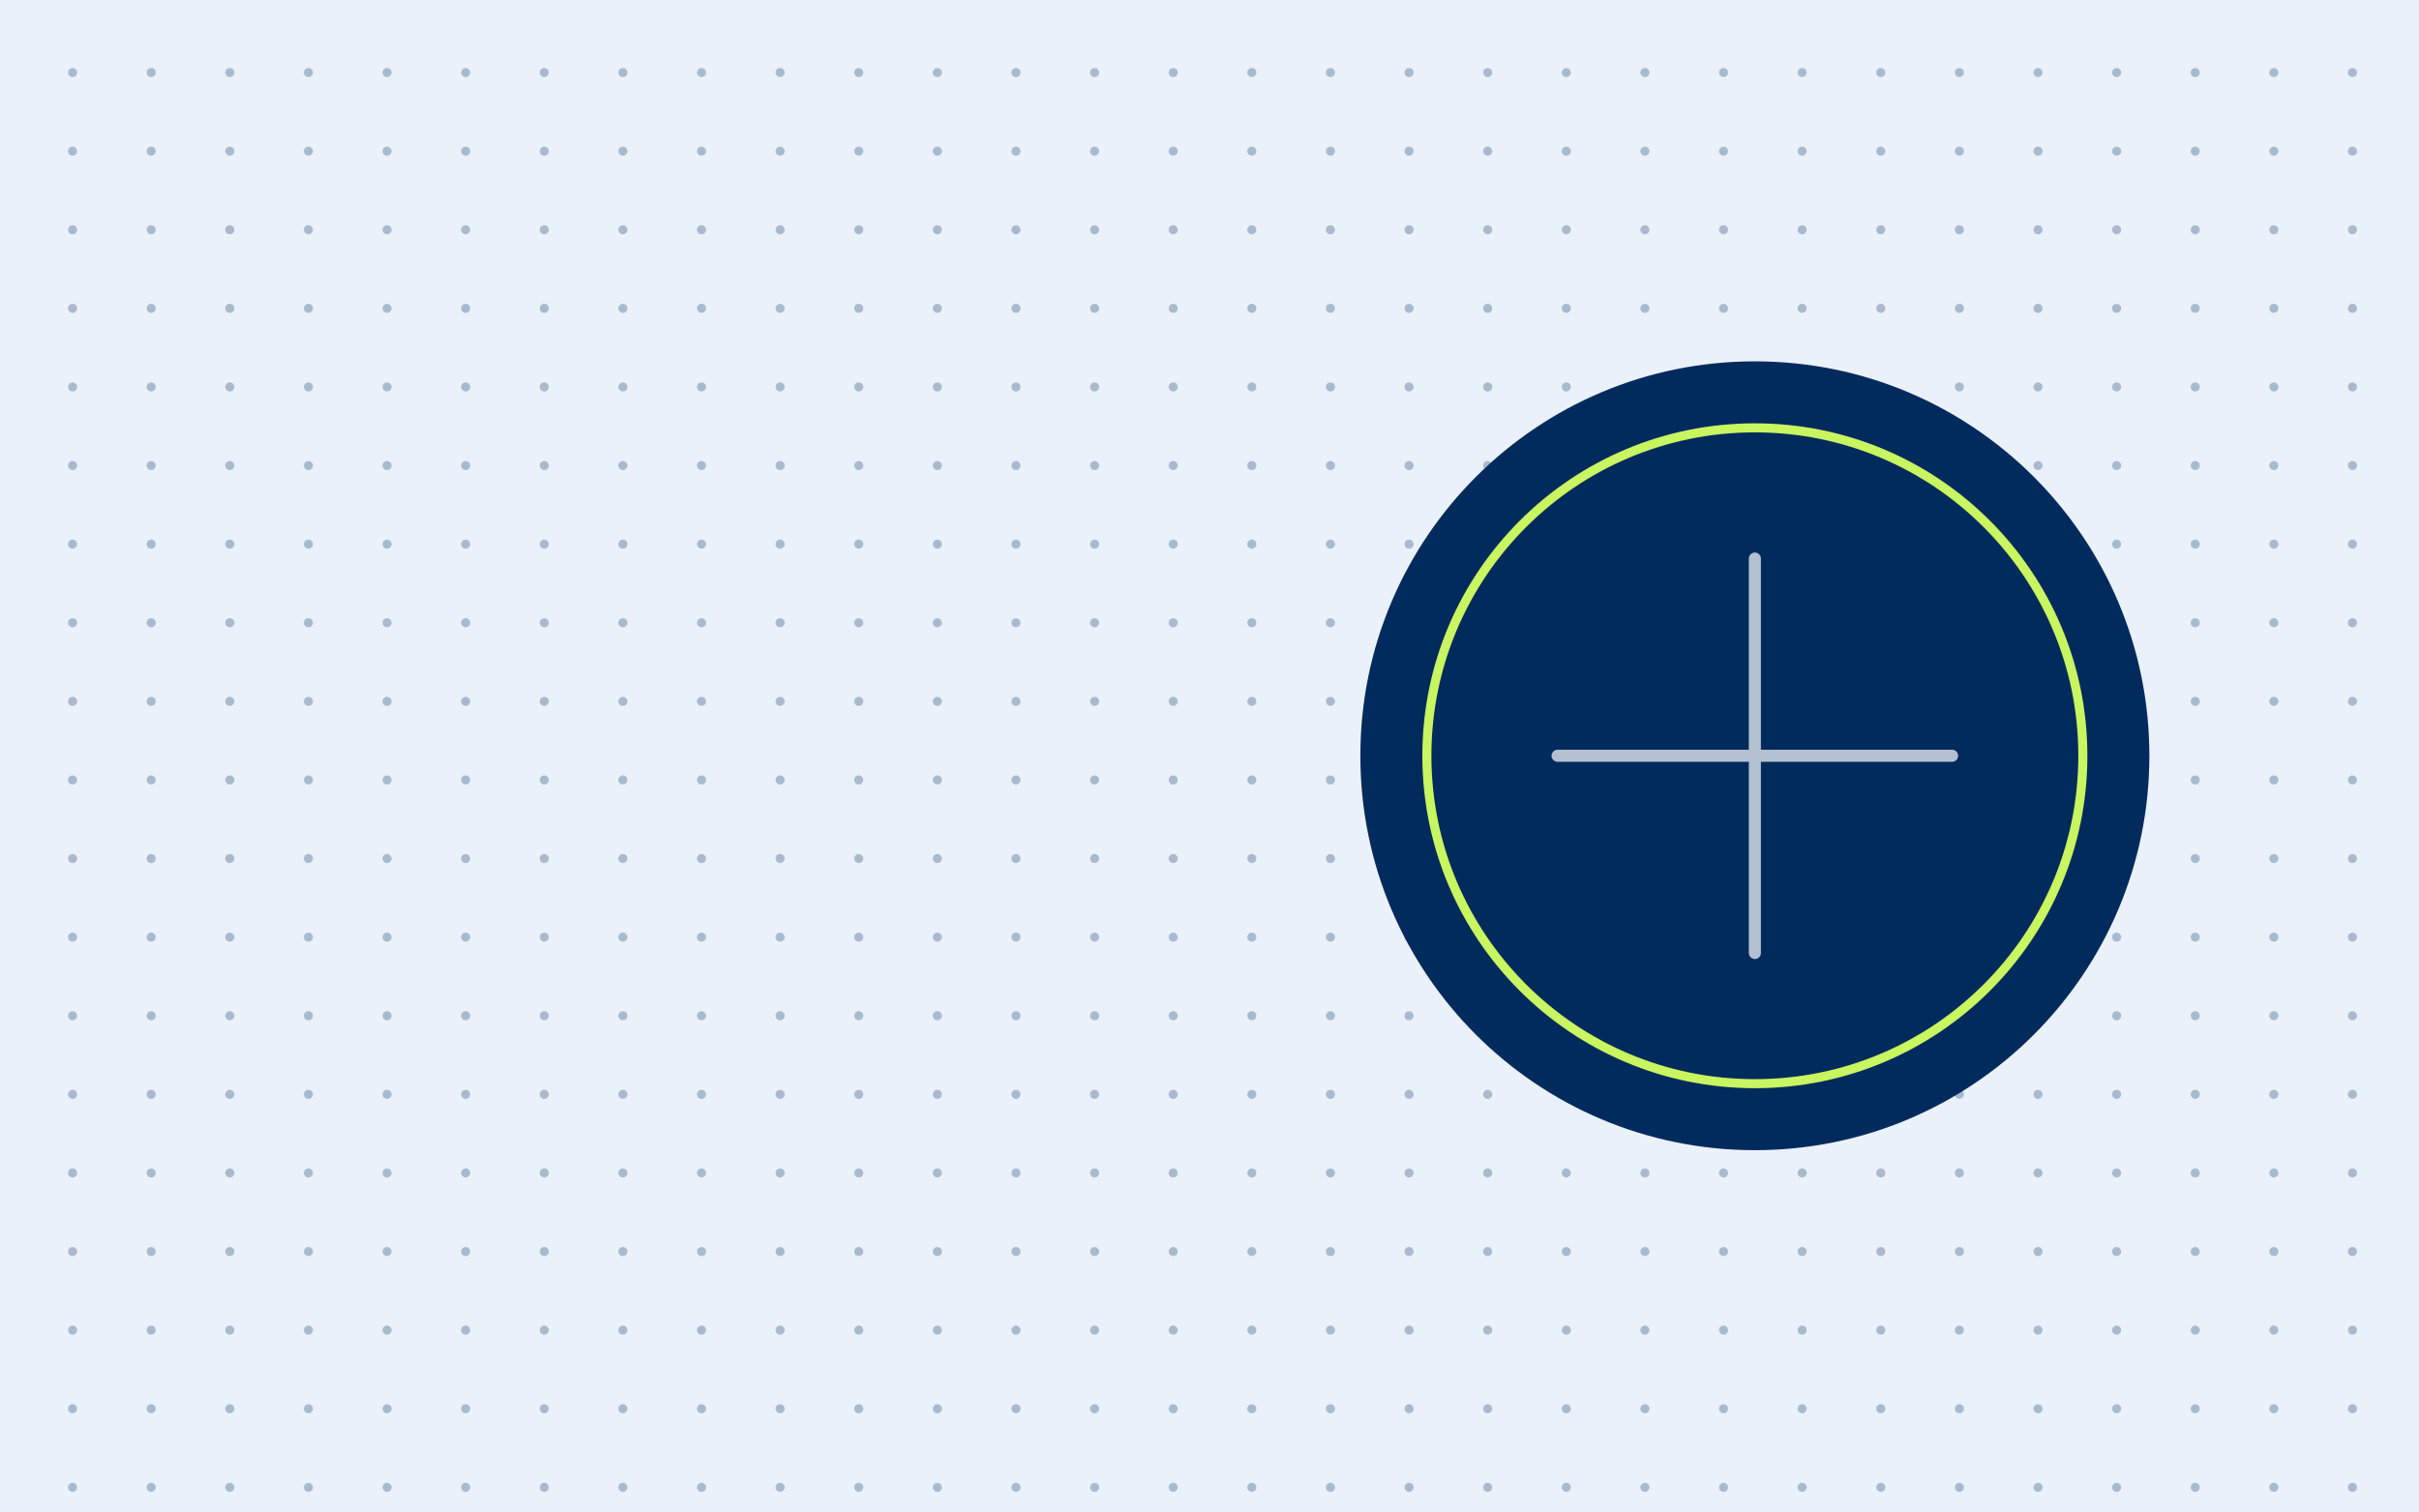
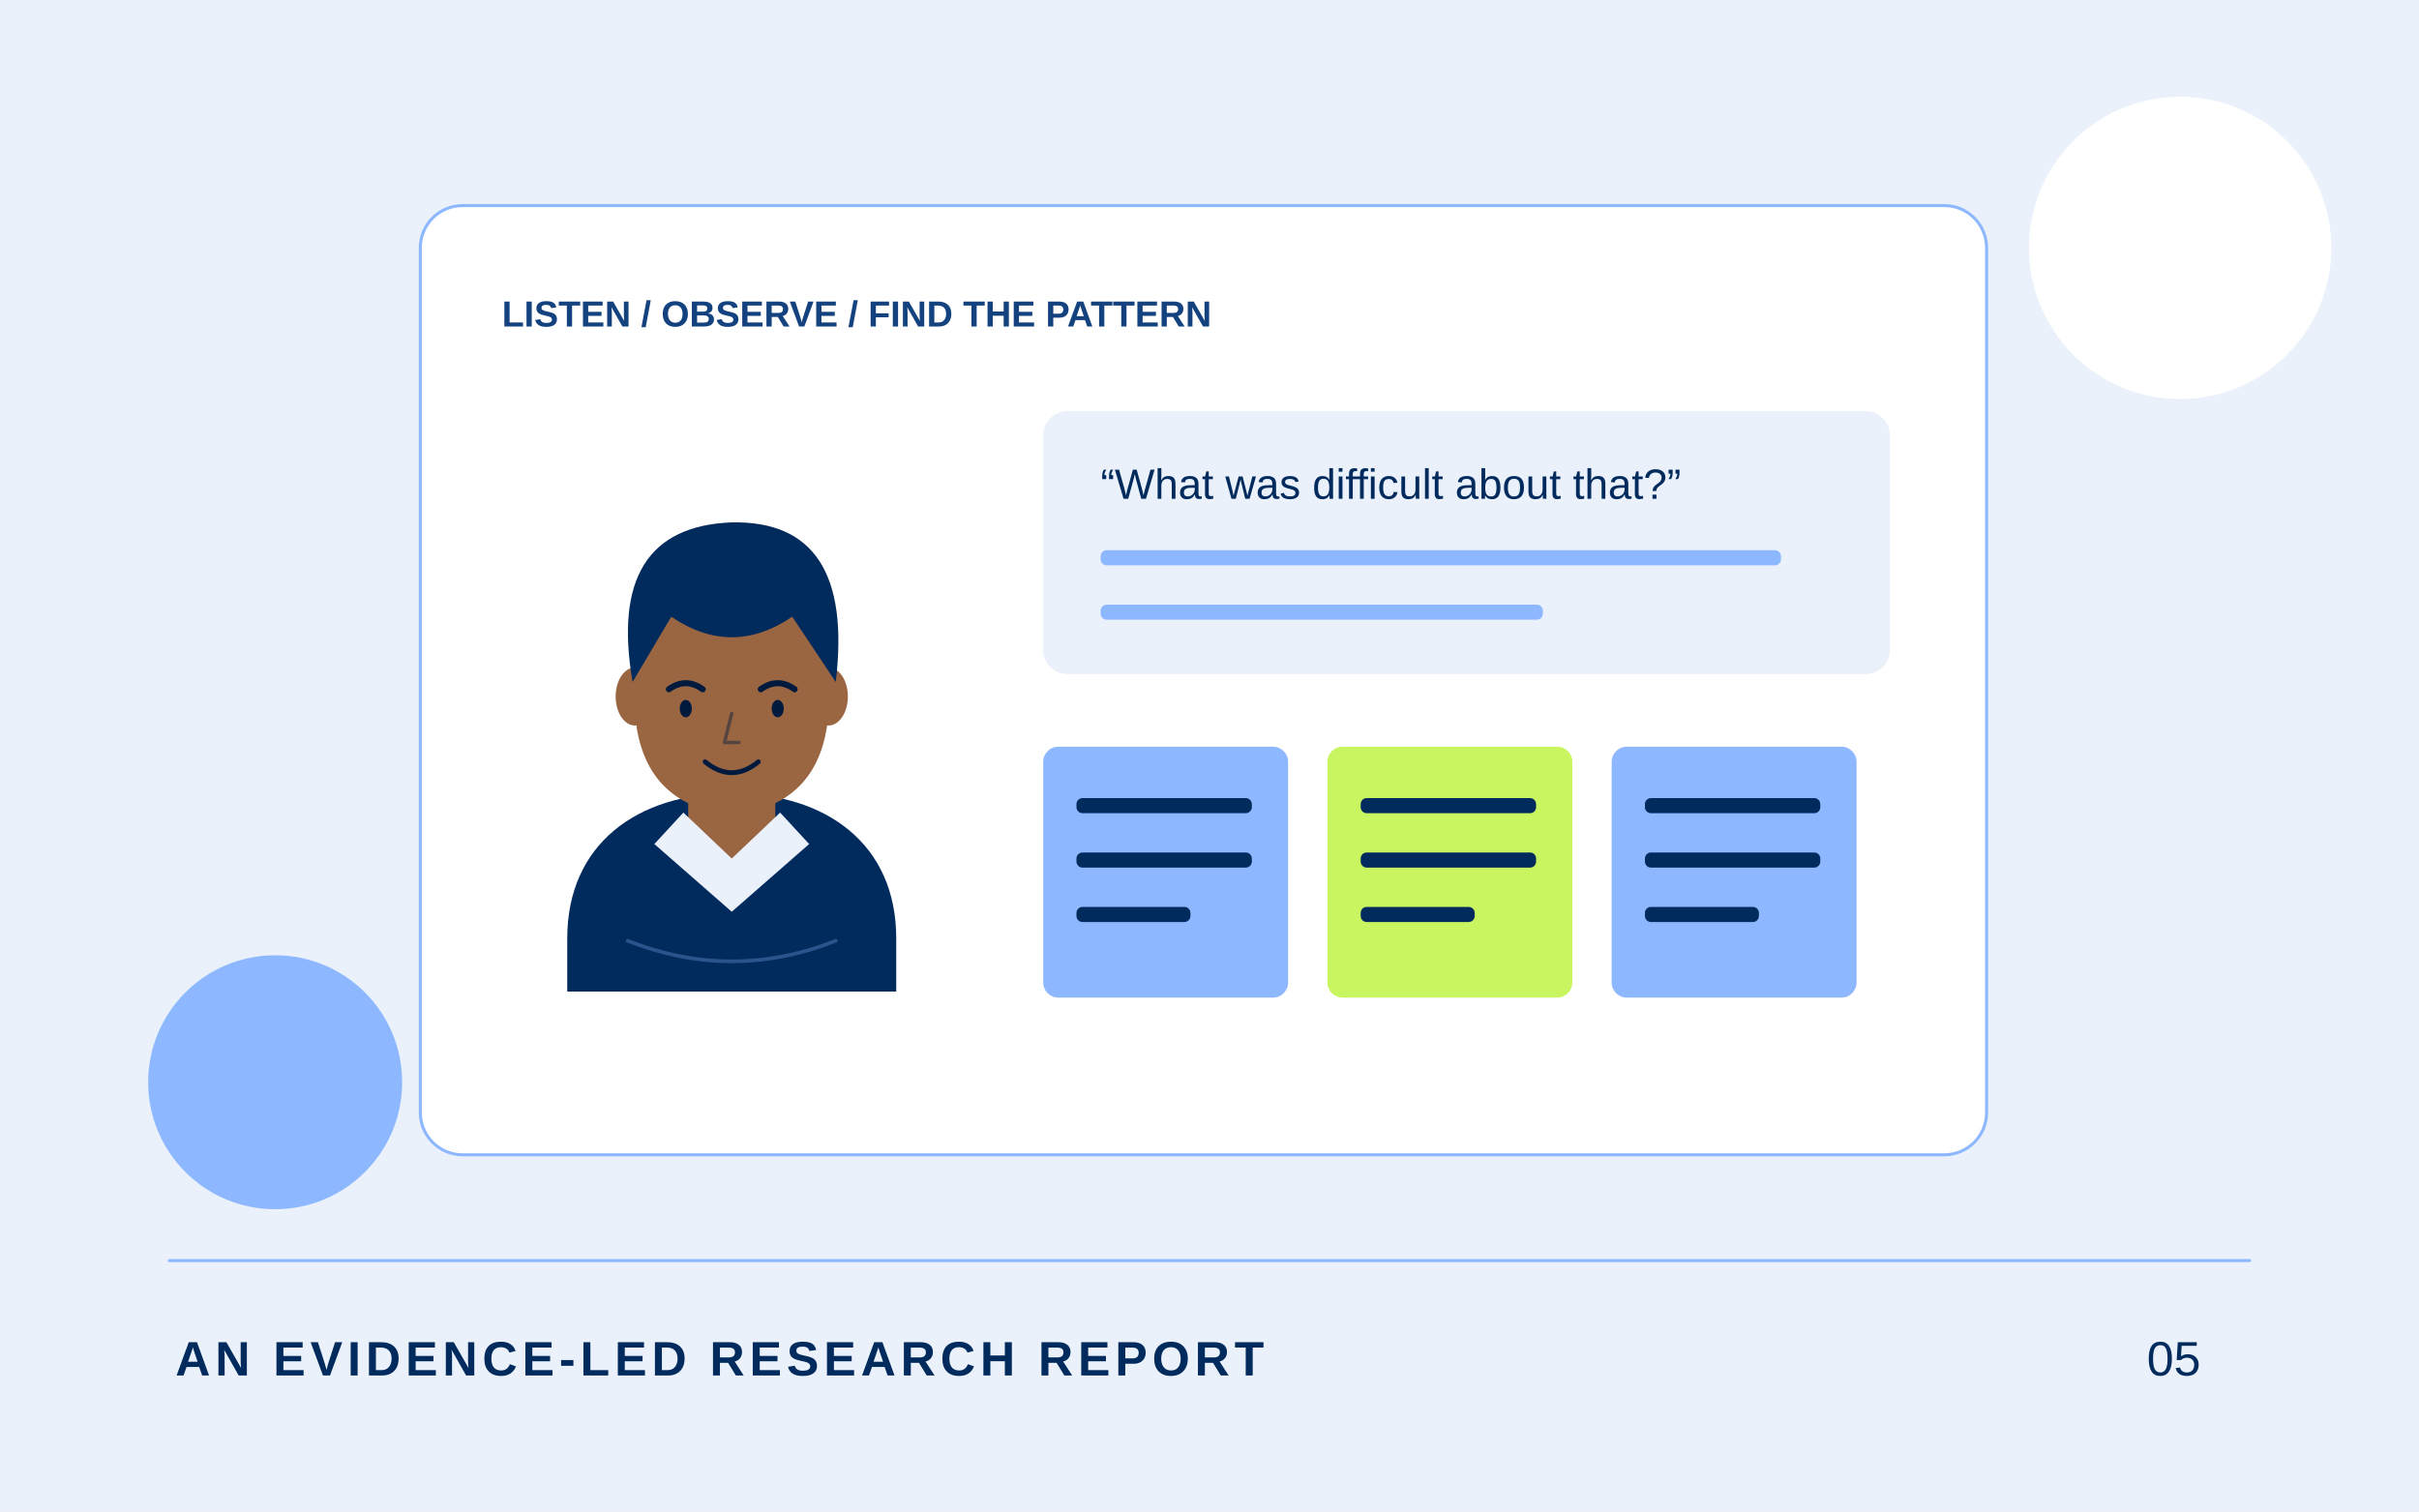
- <svg xmlns="http://www.w3.org/2000/svg" viewBox="0 0 800 500" role="img" aria-hidden="true">
-   <rect width="800" height="500" fill="#EAF1FB" />
-   <g fill="#012A5D" opacity="0.28">
-     <circle cx="24" cy="24" r="1.5" />
-     <circle cx="24" cy="50" r="1.5" />
-     <circle cx="24" cy="76" r="1.5" />
-     <circle cx="24" cy="102" r="1.5" />
-     <circle cx="24" cy="128" r="1.5" />
-     <circle cx="24" cy="154" r="1.5" />
-     <circle cx="24" cy="180" r="1.5" />
-     <circle cx="24" cy="206" r="1.5" />
-     <circle cx="24" cy="232" r="1.5" />
-     <circle cx="24" cy="258" r="1.5" />
-     <circle cx="24" cy="284" r="1.5" />
-     <circle cx="24" cy="310" r="1.5" />
-     <circle cx="24" cy="336" r="1.5" />
-     <circle cx="24" cy="362" r="1.5" />
-     <circle cx="24" cy="388" r="1.5" />
-     <circle cx="24" cy="414" r="1.5" />
-     <circle cx="24" cy="440" r="1.5" />
-     <circle cx="24" cy="466" r="1.5" />
-     <circle cx="24" cy="492" r="1.5" />
-     <circle cx="50" cy="24" r="1.5" />
-     <circle cx="50" cy="50" r="1.5" />
-     <circle cx="50" cy="76" r="1.5" />
-     <circle cx="50" cy="102" r="1.5" />
-     <circle cx="50" cy="128" r="1.5" />
-     <circle cx="50" cy="154" r="1.5" />
-     <circle cx="50" cy="180" r="1.5" />
-     <circle cx="50" cy="206" r="1.5" />
-     <circle cx="50" cy="232" r="1.5" />
-     <circle cx="50" cy="258" r="1.5" />
-     <circle cx="50" cy="284" r="1.5" />
-     <circle cx="50" cy="310" r="1.5" />
-     <circle cx="50" cy="336" r="1.5" />
-     <circle cx="50" cy="362" r="1.5" />
-     <circle cx="50" cy="388" r="1.5" />
-     <circle cx="50" cy="414" r="1.5" />
-     <circle cx="50" cy="440" r="1.5" />
-     <circle cx="50" cy="466" r="1.5" />
-     <circle cx="50" cy="492" r="1.5" />
-     <circle cx="76" cy="24" r="1.5" />
-     <circle cx="76" cy="50" r="1.5" />
-     <circle cx="76" cy="76" r="1.5" />
-     <circle cx="76" cy="102" r="1.5" />
-     <circle cx="76" cy="128" r="1.5" />
-     <circle cx="76" cy="154" r="1.5" />
-     <circle cx="76" cy="180" r="1.5" />
-     <circle cx="76" cy="206" r="1.5" />
-     <circle cx="76" cy="232" r="1.5" />
-     <circle cx="76" cy="258" r="1.5" />
-     <circle cx="76" cy="284" r="1.5" />
-     <circle cx="76" cy="310" r="1.5" />
-     <circle cx="76" cy="336" r="1.5" />
-     <circle cx="76" cy="362" r="1.5" />
-     <circle cx="76" cy="388" r="1.5" />
-     <circle cx="76" cy="414" r="1.5" />
-     <circle cx="76" cy="440" r="1.5" />
-     <circle cx="76" cy="466" r="1.5" />
-     <circle cx="76" cy="492" r="1.5" />
-     <circle cx="102" cy="24" r="1.5" />
-     <circle cx="102" cy="50" r="1.5" />
-     <circle cx="102" cy="76" r="1.5" />
-     <circle cx="102" cy="102" r="1.5" />
-     <circle cx="102" cy="128" r="1.5" />
-     <circle cx="102" cy="154" r="1.5" />
-     <circle cx="102" cy="180" r="1.5" />
-     <circle cx="102" cy="206" r="1.5" />
-     <circle cx="102" cy="232" r="1.5" />
-     <circle cx="102" cy="258" r="1.5" />
-     <circle cx="102" cy="284" r="1.5" />
-     <circle cx="102" cy="310" r="1.5" />
-     <circle cx="102" cy="336" r="1.5" />
-     <circle cx="102" cy="362" r="1.5" />
-     <circle cx="102" cy="388" r="1.5" />
-     <circle cx="102" cy="414" r="1.5" />
-     <circle cx="102" cy="440" r="1.5" />
-     <circle cx="102" cy="466" r="1.5" />
-     <circle cx="102" cy="492" r="1.5" />
-     <circle cx="128" cy="24" r="1.5" />
-     <circle cx="128" cy="50" r="1.5" />
-     <circle cx="128" cy="76" r="1.5" />
-     <circle cx="128" cy="102" r="1.5" />
-     <circle cx="128" cy="128" r="1.5" />
-     <circle cx="128" cy="154" r="1.5" />
-     <circle cx="128" cy="180" r="1.5" />
-     <circle cx="128" cy="206" r="1.5" />
-     <circle cx="128" cy="232" r="1.5" />
-     <circle cx="128" cy="258" r="1.5" />
-     <circle cx="128" cy="284" r="1.5" />
-     <circle cx="128" cy="310" r="1.5" />
-     <circle cx="128" cy="336" r="1.5" />
-     <circle cx="128" cy="362" r="1.5" />
-     <circle cx="128" cy="388" r="1.5" />
-     <circle cx="128" cy="414" r="1.5" />
-     <circle cx="128" cy="440" r="1.5" />
-     <circle cx="128" cy="466" r="1.5" />
-     <circle cx="128" cy="492" r="1.5" />
-     <circle cx="154" cy="24" r="1.5" />
-     <circle cx="154" cy="50" r="1.5" />
-     <circle cx="154" cy="76" r="1.5" />
-     <circle cx="154" cy="102" r="1.5" />
-     <circle cx="154" cy="128" r="1.5" />
-     <circle cx="154" cy="154" r="1.5" />
-     <circle cx="154" cy="180" r="1.5" />
-     <circle cx="154" cy="206" r="1.5" />
-     <circle cx="154" cy="232" r="1.5" />
-     <circle cx="154" cy="258" r="1.5" />
-     <circle cx="154" cy="284" r="1.5" />
-     <circle cx="154" cy="310" r="1.5" />
-     <circle cx="154" cy="336" r="1.5" />
-     <circle cx="154" cy="362" r="1.5" />
-     <circle cx="154" cy="388" r="1.5" />
-     <circle cx="154" cy="414" r="1.5" />
-     <circle cx="154" cy="440" r="1.5" />
-     <circle cx="154" cy="466" r="1.5" />
-     <circle cx="154" cy="492" r="1.5" />
-     <circle cx="180" cy="24" r="1.5" />
-     <circle cx="180" cy="50" r="1.5" />
-     <circle cx="180" cy="76" r="1.5" />
-     <circle cx="180" cy="102" r="1.5" />
-     <circle cx="180" cy="128" r="1.5" />
-     <circle cx="180" cy="154" r="1.5" />
-     <circle cx="180" cy="180" r="1.5" />
-     <circle cx="180" cy="206" r="1.5" />
-     <circle cx="180" cy="232" r="1.5" />
-     <circle cx="180" cy="258" r="1.5" />
-     <circle cx="180" cy="284" r="1.5" />
-     <circle cx="180" cy="310" r="1.5" />
-     <circle cx="180" cy="336" r="1.5" />
-     <circle cx="180" cy="362" r="1.5" />
-     <circle cx="180" cy="388" r="1.5" />
-     <circle cx="180" cy="414" r="1.5" />
-     <circle cx="180" cy="440" r="1.5" />
-     <circle cx="180" cy="466" r="1.5" />
-     <circle cx="180" cy="492" r="1.5" />
-     <circle cx="206" cy="24" r="1.5" />
-     <circle cx="206" cy="50" r="1.5" />
-     <circle cx="206" cy="76" r="1.5" />
-     <circle cx="206" cy="102" r="1.5" />
-     <circle cx="206" cy="128" r="1.5" />
-     <circle cx="206" cy="154" r="1.5" />
-     <circle cx="206" cy="180" r="1.5" />
-     <circle cx="206" cy="206" r="1.5" />
-     <circle cx="206" cy="232" r="1.5" />
-     <circle cx="206" cy="258" r="1.5" />
-     <circle cx="206" cy="284" r="1.5" />
-     <circle cx="206" cy="310" r="1.5" />
-     <circle cx="206" cy="336" r="1.5" />
-     <circle cx="206" cy="362" r="1.5" />
-     <circle cx="206" cy="388" r="1.5" />
-     <circle cx="206" cy="414" r="1.5" />
-     <circle cx="206" cy="440" r="1.5" />
-     <circle cx="206" cy="466" r="1.5" />
-     <circle cx="206" cy="492" r="1.5" />
-     <circle cx="232" cy="24" r="1.5" />
-     <circle cx="232" cy="50" r="1.5" />
-     <circle cx="232" cy="76" r="1.5" />
-     <circle cx="232" cy="102" r="1.5" />
-     <circle cx="232" cy="128" r="1.5" />
-     <circle cx="232" cy="154" r="1.5" />
-     <circle cx="232" cy="180" r="1.5" />
-     <circle cx="232" cy="206" r="1.5" />
-     <circle cx="232" cy="232" r="1.5" />
-     <circle cx="232" cy="258" r="1.5" />
-     <circle cx="232" cy="284" r="1.5" />
-     <circle cx="232" cy="310" r="1.5" />
-     <circle cx="232" cy="336" r="1.5" />
-     <circle cx="232" cy="362" r="1.5" />
-     <circle cx="232" cy="388" r="1.5" />
-     <circle cx="232" cy="414" r="1.5" />
-     <circle cx="232" cy="440" r="1.5" />
-     <circle cx="232" cy="466" r="1.5" />
-     <circle cx="232" cy="492" r="1.5" />
-     <circle cx="258" cy="24" r="1.5" />
-     <circle cx="258" cy="50" r="1.5" />
-     <circle cx="258" cy="76" r="1.5" />
-     <circle cx="258" cy="102" r="1.5" />
-     <circle cx="258" cy="128" r="1.5" />
-     <circle cx="258" cy="154" r="1.5" />
-     <circle cx="258" cy="180" r="1.5" />
-     <circle cx="258" cy="206" r="1.5" />
-     <circle cx="258" cy="232" r="1.5" />
-     <circle cx="258" cy="258" r="1.5" />
-     <circle cx="258" cy="284" r="1.5" />
-     <circle cx="258" cy="310" r="1.5" />
-     <circle cx="258" cy="336" r="1.5" />
-     <circle cx="258" cy="362" r="1.5" />
-     <circle cx="258" cy="388" r="1.5" />
-     <circle cx="258" cy="414" r="1.5" />
-     <circle cx="258" cy="440" r="1.5" />
-     <circle cx="258" cy="466" r="1.5" />
-     <circle cx="258" cy="492" r="1.5" />
-     <circle cx="284" cy="24" r="1.5" />
-     <circle cx="284" cy="50" r="1.5" />
-     <circle cx="284" cy="76" r="1.5" />
-     <circle cx="284" cy="102" r="1.5" />
-     <circle cx="284" cy="128" r="1.5" />
-     <circle cx="284" cy="154" r="1.5" />
-     <circle cx="284" cy="180" r="1.5" />
-     <circle cx="284" cy="206" r="1.5" />
-     <circle cx="284" cy="232" r="1.5" />
-     <circle cx="284" cy="258" r="1.5" />
-     <circle cx="284" cy="284" r="1.5" />
-     <circle cx="284" cy="310" r="1.5" />
-     <circle cx="284" cy="336" r="1.5" />
-     <circle cx="284" cy="362" r="1.5" />
-     <circle cx="284" cy="388" r="1.5" />
-     <circle cx="284" cy="414" r="1.5" />
-     <circle cx="284" cy="440" r="1.5" />
-     <circle cx="284" cy="466" r="1.5" />
-     <circle cx="284" cy="492" r="1.5" />
-     <circle cx="310" cy="24" r="1.5" />
-     <circle cx="310" cy="50" r="1.5" />
-     <circle cx="310" cy="76" r="1.5" />
-     <circle cx="310" cy="102" r="1.5" />
-     <circle cx="310" cy="128" r="1.5" />
-     <circle cx="310" cy="154" r="1.5" />
-     <circle cx="310" cy="180" r="1.5" />
-     <circle cx="310" cy="206" r="1.5" />
-     <circle cx="310" cy="232" r="1.5" />
-     <circle cx="310" cy="258" r="1.5" />
-     <circle cx="310" cy="284" r="1.5" />
-     <circle cx="310" cy="310" r="1.5" />
-     <circle cx="310" cy="336" r="1.5" />
-     <circle cx="310" cy="362" r="1.5" />
-     <circle cx="310" cy="388" r="1.5" />
-     <circle cx="310" cy="414" r="1.5" />
-     <circle cx="310" cy="440" r="1.5" />
-     <circle cx="310" cy="466" r="1.5" />
-     <circle cx="310" cy="492" r="1.5" />
-     <circle cx="336" cy="24" r="1.5" />
-     <circle cx="336" cy="50" r="1.5" />
-     <circle cx="336" cy="76" r="1.5" />
-     <circle cx="336" cy="102" r="1.5" />
-     <circle cx="336" cy="128" r="1.5" />
-     <circle cx="336" cy="154" r="1.5" />
-     <circle cx="336" cy="180" r="1.5" />
-     <circle cx="336" cy="206" r="1.5" />
-     <circle cx="336" cy="232" r="1.5" />
-     <circle cx="336" cy="258" r="1.5" />
-     <circle cx="336" cy="284" r="1.5" />
-     <circle cx="336" cy="310" r="1.5" />
-     <circle cx="336" cy="336" r="1.5" />
-     <circle cx="336" cy="362" r="1.5" />
-     <circle cx="336" cy="388" r="1.5" />
-     <circle cx="336" cy="414" r="1.5" />
-     <circle cx="336" cy="440" r="1.5" />
-     <circle cx="336" cy="466" r="1.5" />
-     <circle cx="336" cy="492" r="1.5" />
-     <circle cx="362" cy="24" r="1.5" />
-     <circle cx="362" cy="50" r="1.5" />
-     <circle cx="362" cy="76" r="1.5" />
-     <circle cx="362" cy="102" r="1.5" />
-     <circle cx="362" cy="128" r="1.5" />
-     <circle cx="362" cy="154" r="1.5" />
-     <circle cx="362" cy="180" r="1.5" />
-     <circle cx="362" cy="206" r="1.5" />
-     <circle cx="362" cy="232" r="1.5" />
-     <circle cx="362" cy="258" r="1.5" />
-     <circle cx="362" cy="284" r="1.5" />
-     <circle cx="362" cy="310" r="1.5" />
-     <circle cx="362" cy="336" r="1.5" />
-     <circle cx="362" cy="362" r="1.5" />
-     <circle cx="362" cy="388" r="1.5" />
-     <circle cx="362" cy="414" r="1.5" />
-     <circle cx="362" cy="440" r="1.5" />
-     <circle cx="362" cy="466" r="1.5" />
-     <circle cx="362" cy="492" r="1.5" />
-     <circle cx="388" cy="24" r="1.5" />
-     <circle cx="388" cy="50" r="1.5" />
-     <circle cx="388" cy="76" r="1.5" />
-     <circle cx="388" cy="102" r="1.5" />
-     <circle cx="388" cy="128" r="1.5" />
-     <circle cx="388" cy="154" r="1.5" />
-     <circle cx="388" cy="180" r="1.5" />
-     <circle cx="388" cy="206" r="1.5" />
-     <circle cx="388" cy="232" r="1.5" />
-     <circle cx="388" cy="258" r="1.5" />
-     <circle cx="388" cy="284" r="1.5" />
-     <circle cx="388" cy="310" r="1.5" />
-     <circle cx="388" cy="336" r="1.5" />
-     <circle cx="388" cy="362" r="1.5" />
-     <circle cx="388" cy="388" r="1.5" />
-     <circle cx="388" cy="414" r="1.5" />
-     <circle cx="388" cy="440" r="1.5" />
-     <circle cx="388" cy="466" r="1.5" />
-     <circle cx="388" cy="492" r="1.5" />
-     <circle cx="414" cy="24" r="1.5" />
-     <circle cx="414" cy="50" r="1.5" />
-     <circle cx="414" cy="76" r="1.5" />
-     <circle cx="414" cy="102" r="1.5" />
-     <circle cx="414" cy="128" r="1.5" />
-     <circle cx="414" cy="154" r="1.5" />
-     <circle cx="414" cy="180" r="1.5" />
-     <circle cx="414" cy="206" r="1.5" />
-     <circle cx="414" cy="232" r="1.5" />
-     <circle cx="414" cy="258" r="1.5" />
-     <circle cx="414" cy="284" r="1.5" />
-     <circle cx="414" cy="310" r="1.5" />
-     <circle cx="414" cy="336" r="1.5" />
-     <circle cx="414" cy="362" r="1.5" />
-     <circle cx="414" cy="388" r="1.5" />
-     <circle cx="414" cy="414" r="1.5" />
-     <circle cx="414" cy="440" r="1.5" />
-     <circle cx="414" cy="466" r="1.5" />
-     <circle cx="414" cy="492" r="1.5" />
-     <circle cx="440" cy="24" r="1.5" />
-     <circle cx="440" cy="50" r="1.5" />
-     <circle cx="440" cy="76" r="1.5" />
-     <circle cx="440" cy="102" r="1.5" />
-     <circle cx="440" cy="128" r="1.5" />
-     <circle cx="440" cy="154" r="1.5" />
-     <circle cx="440" cy="180" r="1.5" />
-     <circle cx="440" cy="206" r="1.5" />
-     <circle cx="440" cy="232" r="1.5" />
-     <circle cx="440" cy="258" r="1.5" />
-     <circle cx="440" cy="284" r="1.5" />
-     <circle cx="440" cy="310" r="1.5" />
-     <circle cx="440" cy="336" r="1.5" />
-     <circle cx="440" cy="362" r="1.5" />
-     <circle cx="440" cy="388" r="1.5" />
-     <circle cx="440" cy="414" r="1.5" />
-     <circle cx="440" cy="440" r="1.5" />
-     <circle cx="440" cy="466" r="1.5" />
-     <circle cx="440" cy="492" r="1.5" />
-     <circle cx="466" cy="24" r="1.5" />
-     <circle cx="466" cy="50" r="1.5" />
-     <circle cx="466" cy="76" r="1.5" />
-     <circle cx="466" cy="102" r="1.5" />
-     <circle cx="466" cy="128" r="1.5" />
-     <circle cx="466" cy="154" r="1.5" />
-     <circle cx="466" cy="180" r="1.5" />
-     <circle cx="466" cy="206" r="1.5" />
-     <circle cx="466" cy="232" r="1.5" />
-     <circle cx="466" cy="258" r="1.5" />
-     <circle cx="466" cy="284" r="1.5" />
-     <circle cx="466" cy="310" r="1.5" />
-     <circle cx="466" cy="336" r="1.5" />
-     <circle cx="466" cy="362" r="1.5" />
-     <circle cx="466" cy="388" r="1.5" />
-     <circle cx="466" cy="414" r="1.5" />
-     <circle cx="466" cy="440" r="1.5" />
-     <circle cx="466" cy="466" r="1.5" />
-     <circle cx="466" cy="492" r="1.5" />
-     <circle cx="492" cy="24" r="1.5" />
-     <circle cx="492" cy="50" r="1.5" />
-     <circle cx="492" cy="76" r="1.5" />
-     <circle cx="492" cy="102" r="1.5" />
-     <circle cx="492" cy="128" r="1.5" />
-     <circle cx="492" cy="154" r="1.5" />
-     <circle cx="492" cy="180" r="1.5" />
-     <circle cx="492" cy="206" r="1.5" />
-     <circle cx="492" cy="232" r="1.5" />
-     <circle cx="492" cy="258" r="1.5" />
-     <circle cx="492" cy="284" r="1.5" />
-     <circle cx="492" cy="310" r="1.5" />
-     <circle cx="492" cy="336" r="1.5" />
-     <circle cx="492" cy="362" r="1.5" />
-     <circle cx="492" cy="388" r="1.5" />
-     <circle cx="492" cy="414" r="1.5" />
-     <circle cx="492" cy="440" r="1.5" />
-     <circle cx="492" cy="466" r="1.5" />
-     <circle cx="492" cy="492" r="1.5" />
-     <circle cx="518" cy="24" r="1.5" />
-     <circle cx="518" cy="50" r="1.5" />
-     <circle cx="518" cy="76" r="1.5" />
-     <circle cx="518" cy="102" r="1.5" />
-     <circle cx="518" cy="128" r="1.5" />
-     <circle cx="518" cy="154" r="1.5" />
-     <circle cx="518" cy="180" r="1.5" />
-     <circle cx="518" cy="206" r="1.5" />
-     <circle cx="518" cy="232" r="1.5" />
-     <circle cx="518" cy="258" r="1.5" />
-     <circle cx="518" cy="284" r="1.5" />
-     <circle cx="518" cy="310" r="1.5" />
-     <circle cx="518" cy="336" r="1.5" />
-     <circle cx="518" cy="362" r="1.5" />
-     <circle cx="518" cy="388" r="1.5" />
-     <circle cx="518" cy="414" r="1.5" />
-     <circle cx="518" cy="440" r="1.5" />
-     <circle cx="518" cy="466" r="1.5" />
-     <circle cx="518" cy="492" r="1.5" />
-     <circle cx="544" cy="24" r="1.5" />
-     <circle cx="544" cy="50" r="1.5" />
-     <circle cx="544" cy="76" r="1.5" />
-     <circle cx="544" cy="102" r="1.5" />
-     <circle cx="544" cy="128" r="1.5" />
-     <circle cx="544" cy="154" r="1.5" />
-     <circle cx="544" cy="180" r="1.5" />
-     <circle cx="544" cy="206" r="1.5" />
-     <circle cx="544" cy="232" r="1.5" />
-     <circle cx="544" cy="258" r="1.5" />
-     <circle cx="544" cy="284" r="1.5" />
-     <circle cx="544" cy="310" r="1.5" />
-     <circle cx="544" cy="336" r="1.5" />
-     <circle cx="544" cy="362" r="1.5" />
-     <circle cx="544" cy="388" r="1.5" />
-     <circle cx="544" cy="414" r="1.5" />
-     <circle cx="544" cy="440" r="1.5" />
-     <circle cx="544" cy="466" r="1.5" />
-     <circle cx="544" cy="492" r="1.5" />
-     <circle cx="570" cy="24" r="1.5" />
-     <circle cx="570" cy="50" r="1.5" />
-     <circle cx="570" cy="76" r="1.5" />
-     <circle cx="570" cy="102" r="1.5" />
-     <circle cx="570" cy="128" r="1.5" />
-     <circle cx="570" cy="154" r="1.5" />
-     <circle cx="570" cy="180" r="1.5" />
-     <circle cx="570" cy="206" r="1.5" />
-     <circle cx="570" cy="232" r="1.5" />
-     <circle cx="570" cy="258" r="1.5" />
-     <circle cx="570" cy="284" r="1.5" />
-     <circle cx="570" cy="310" r="1.5" />
-     <circle cx="570" cy="336" r="1.5" />
-     <circle cx="570" cy="362" r="1.5" />
-     <circle cx="570" cy="388" r="1.5" />
-     <circle cx="570" cy="414" r="1.5" />
-     <circle cx="570" cy="440" r="1.5" />
-     <circle cx="570" cy="466" r="1.5" />
-     <circle cx="570" cy="492" r="1.5" />
-     <circle cx="596" cy="24" r="1.5" />
-     <circle cx="596" cy="50" r="1.5" />
-     <circle cx="596" cy="76" r="1.5" />
-     <circle cx="596" cy="102" r="1.5" />
-     <circle cx="596" cy="128" r="1.5" />
-     <circle cx="596" cy="154" r="1.5" />
-     <circle cx="596" cy="180" r="1.5" />
-     <circle cx="596" cy="206" r="1.5" />
-     <circle cx="596" cy="232" r="1.5" />
-     <circle cx="596" cy="258" r="1.5" />
-     <circle cx="596" cy="284" r="1.5" />
-     <circle cx="596" cy="310" r="1.5" />
-     <circle cx="596" cy="336" r="1.5" />
-     <circle cx="596" cy="362" r="1.5" />
-     <circle cx="596" cy="388" r="1.5" />
-     <circle cx="596" cy="414" r="1.5" />
-     <circle cx="596" cy="440" r="1.5" />
-     <circle cx="596" cy="466" r="1.5" />
-     <circle cx="596" cy="492" r="1.5" />
-     <circle cx="622" cy="24" r="1.5" />
-     <circle cx="622" cy="50" r="1.5" />
-     <circle cx="622" cy="76" r="1.5" />
-     <circle cx="622" cy="102" r="1.5" />
-     <circle cx="622" cy="128" r="1.5" />
-     <circle cx="622" cy="154" r="1.5" />
-     <circle cx="622" cy="180" r="1.5" />
-     <circle cx="622" cy="206" r="1.5" />
-     <circle cx="622" cy="232" r="1.5" />
-     <circle cx="622" cy="258" r="1.5" />
-     <circle cx="622" cy="284" r="1.5" />
-     <circle cx="622" cy="310" r="1.5" />
-     <circle cx="622" cy="336" r="1.5" />
-     <circle cx="622" cy="362" r="1.5" />
-     <circle cx="622" cy="388" r="1.5" />
-     <circle cx="622" cy="414" r="1.5" />
-     <circle cx="622" cy="440" r="1.5" />
-     <circle cx="622" cy="466" r="1.5" />
-     <circle cx="622" cy="492" r="1.5" />
-     <circle cx="648" cy="24" r="1.5" />
-     <circle cx="648" cy="50" r="1.5" />
-     <circle cx="648" cy="76" r="1.5" />
-     <circle cx="648" cy="102" r="1.5" />
-     <circle cx="648" cy="128" r="1.5" />
-     <circle cx="648" cy="154" r="1.5" />
-     <circle cx="648" cy="180" r="1.5" />
-     <circle cx="648" cy="206" r="1.5" />
-     <circle cx="648" cy="232" r="1.5" />
-     <circle cx="648" cy="258" r="1.5" />
-     <circle cx="648" cy="284" r="1.5" />
-     <circle cx="648" cy="310" r="1.5" />
-     <circle cx="648" cy="336" r="1.5" />
-     <circle cx="648" cy="362" r="1.5" />
-     <circle cx="648" cy="388" r="1.5" />
-     <circle cx="648" cy="414" r="1.5" />
-     <circle cx="648" cy="440" r="1.5" />
-     <circle cx="648" cy="466" r="1.5" />
-     <circle cx="648" cy="492" r="1.5" />
-     <circle cx="674" cy="24" r="1.5" />
-     <circle cx="674" cy="50" r="1.5" />
-     <circle cx="674" cy="76" r="1.5" />
-     <circle cx="674" cy="102" r="1.5" />
-     <circle cx="674" cy="128" r="1.5" />
-     <circle cx="674" cy="154" r="1.5" />
-     <circle cx="674" cy="180" r="1.5" />
-     <circle cx="674" cy="206" r="1.5" />
-     <circle cx="674" cy="232" r="1.5" />
-     <circle cx="674" cy="258" r="1.5" />
-     <circle cx="674" cy="284" r="1.5" />
-     <circle cx="674" cy="310" r="1.5" />
-     <circle cx="674" cy="336" r="1.5" />
-     <circle cx="674" cy="362" r="1.5" />
-     <circle cx="674" cy="388" r="1.5" />
-     <circle cx="674" cy="414" r="1.5" />
-     <circle cx="674" cy="440" r="1.5" />
-     <circle cx="674" cy="466" r="1.5" />
-     <circle cx="674" cy="492" r="1.5" />
-     <circle cx="700" cy="24" r="1.5" />
-     <circle cx="700" cy="50" r="1.5" />
-     <circle cx="700" cy="76" r="1.5" />
-     <circle cx="700" cy="102" r="1.5" />
-     <circle cx="700" cy="128" r="1.5" />
-     <circle cx="700" cy="154" r="1.5" />
-     <circle cx="700" cy="180" r="1.5" />
-     <circle cx="700" cy="206" r="1.5" />
-     <circle cx="700" cy="232" r="1.5" />
-     <circle cx="700" cy="258" r="1.5" />
-     <circle cx="700" cy="284" r="1.5" />
-     <circle cx="700" cy="310" r="1.5" />
-     <circle cx="700" cy="336" r="1.5" />
-     <circle cx="700" cy="362" r="1.5" />
-     <circle cx="700" cy="388" r="1.5" />
-     <circle cx="700" cy="414" r="1.5" />
-     <circle cx="700" cy="440" r="1.5" />
-     <circle cx="700" cy="466" r="1.5" />
-     <circle cx="700" cy="492" r="1.5" />
-     <circle cx="726" cy="24" r="1.5" />
-     <circle cx="726" cy="50" r="1.5" />
-     <circle cx="726" cy="76" r="1.5" />
-     <circle cx="726" cy="102" r="1.5" />
-     <circle cx="726" cy="128" r="1.5" />
-     <circle cx="726" cy="154" r="1.5" />
-     <circle cx="726" cy="180" r="1.5" />
-     <circle cx="726" cy="206" r="1.5" />
-     <circle cx="726" cy="232" r="1.5" />
-     <circle cx="726" cy="258" r="1.5" />
-     <circle cx="726" cy="284" r="1.5" />
-     <circle cx="726" cy="310" r="1.5" />
-     <circle cx="726" cy="336" r="1.5" />
-     <circle cx="726" cy="362" r="1.5" />
-     <circle cx="726" cy="388" r="1.5" />
-     <circle cx="726" cy="414" r="1.5" />
-     <circle cx="726" cy="440" r="1.5" />
-     <circle cx="726" cy="466" r="1.5" />
-     <circle cx="726" cy="492" r="1.5" />
-     <circle cx="752" cy="24" r="1.5" />
-     <circle cx="752" cy="50" r="1.5" />
-     <circle cx="752" cy="76" r="1.5" />
-     <circle cx="752" cy="102" r="1.5" />
-     <circle cx="752" cy="128" r="1.5" />
-     <circle cx="752" cy="154" r="1.5" />
-     <circle cx="752" cy="180" r="1.5" />
-     <circle cx="752" cy="206" r="1.5" />
-     <circle cx="752" cy="232" r="1.5" />
-     <circle cx="752" cy="258" r="1.5" />
-     <circle cx="752" cy="284" r="1.5" />
-     <circle cx="752" cy="310" r="1.5" />
-     <circle cx="752" cy="336" r="1.5" />
-     <circle cx="752" cy="362" r="1.5" />
-     <circle cx="752" cy="388" r="1.5" />
-     <circle cx="752" cy="414" r="1.5" />
-     <circle cx="752" cy="440" r="1.5" />
-     <circle cx="752" cy="466" r="1.5" />
-     <circle cx="752" cy="492" r="1.5" />
-     <circle cx="778" cy="24" r="1.5" />
-     <circle cx="778" cy="50" r="1.5" />
-     <circle cx="778" cy="76" r="1.5" />
-     <circle cx="778" cy="102" r="1.5" />
-     <circle cx="778" cy="128" r="1.5" />
-     <circle cx="778" cy="154" r="1.5" />
-     <circle cx="778" cy="180" r="1.5" />
-     <circle cx="778" cy="206" r="1.5" />
-     <circle cx="778" cy="232" r="1.5" />
-     <circle cx="778" cy="258" r="1.5" />
-     <circle cx="778" cy="284" r="1.5" />
-     <circle cx="778" cy="310" r="1.5" />
-     <circle cx="778" cy="336" r="1.5" />
-     <circle cx="778" cy="362" r="1.5" />
-     <circle cx="778" cy="388" r="1.5" />
-     <circle cx="778" cy="414" r="1.5" />
-     <circle cx="778" cy="440" r="1.5" />
-     <circle cx="778" cy="466" r="1.5" />
-     <circle cx="778" cy="492" r="1.5" />
+ <svg xmlns="http://www.w3.org/2000/svg" viewBox="0 0 800 500" width="800" height="500" class="edu-art" role="img" aria-labelledby="cover-c5-title cover-c5-desc" focusable="false">
+   <rect x="0" y="0" width="800" height="500" rx="0" fill="#EAF1FB" />
+   <circle cx="721" cy="82" r="50" fill="#FFFFFF" />
+   <circle cx="91" cy="358" r="42" fill="#8DB8FF" />
+   <g transform="translate(0 0)">
+     <rect x="139" y="68" width="518" height="314" rx="14" fill="#FFFFFF" stroke="#8DB8FF" />
+     <text x="166" y="108" fill="#14427F" font-family="Arial,Helvetica,sans-serif" font-size="12" font-weight="600">LISTEN / OBSERVE / FIND THE PATTERN</text>
+     <g transform="translate(242 232) scale(0.8)">
+       <path d="M-68 120v-22c0-39 29-60 68-60s68 21 68 60v22Z" fill="#012A5D" />
+       <path d="M-43 99q43 17 86 0" fill="none" stroke="#8DB8FF" stroke-width="1.5" stroke-linecap="round" stroke-linejoin="round" opacity=".3" />
+       <path d="M-18 36v20q18 20 36 0V36" fill="#9A6642" />
+       <path d="m-20 46 20 19 20-19 12 13-32 28-32-28Z" fill="#EAF1FB" />
+       <ellipse cx="-40" cy="-2" rx="8" ry="12" fill="#9A6642" />
+       <ellipse cx="40" cy="-2" rx="8" ry="12" fill="#9A6642" />
+       <path d="M-40-20q0-49 40-49t40 49v25Q37 43 0 47-37 43-40 5Z" fill="#9A6642" />
+       <path d="M-41-8q-11-64 41-66 51-1 43 66L25-35Q0-18-25-35Z" fill="#012A5D" />
+       <path d="M-26-5q7-5 14 0M12-5q7-5 14 0" fill="none" stroke="#001A3D" stroke-width="2.5" stroke-linecap="round" stroke-linejoin="round" />
+       <ellipse cx="-19" cy="3" rx="2.5" ry="3.6" fill="#001A3D" />
+       <ellipse cx="19" cy="3" rx="2.5" ry="3.6" fill="#001A3D" />
+       <path d="M0 5l-3 12h6" fill="none" stroke="#001A3D" stroke-width="1.4" stroke-linecap="round" stroke-linejoin="round" opacity=".45" />
+       <path d="M-11 25q11 9 22 0" fill="none" stroke="#001A3D" stroke-width="2" stroke-linecap="round" stroke-linejoin="round" />
+     </g>
+     <rect x="345" y="136" width="280" height="87" rx="8" fill="#EAF1FB" />
+     <text x="364" y="165" fill="#012A5D" font-family="Arial,Helvetica,sans-serif" font-size="14" font-weight="500">“What was difficult about that?”</text>
+     <rect x="364" y="182" width="225" height="5" rx="2" fill="#8DB8FF" />
+     <rect x="364" y="200" width="146.25" height="5" rx="2" fill="#8DB8FF" />
+     <rect x="345" y="247" width="81" height="83" rx="5" fill="#8DB8FF" />
+     <rect x="356" y="264" width="58" height="5" rx="2" fill="#012A5D" />
+     <rect x="356" y="282" width="58" height="5" rx="2" fill="#012A5D" />
+     <rect x="356" y="300" width="37.7" height="5" rx="2" fill="#012A5D" />
+     <rect x="439" y="247" width="81" height="83" rx="5" fill="#C8F560" />
+     <rect x="450" y="264" width="58" height="5" rx="2" fill="#012A5D" />
+     <rect x="450" y="282" width="58" height="5" rx="2" fill="#012A5D" />
+     <rect x="450" y="300" width="37.7" height="5" rx="2" fill="#012A5D" />
+     <rect x="533" y="247" width="81" height="83" rx="5" fill="#8DB8FF" />
+     <rect x="544" y="264" width="58" height="5" rx="2" fill="#012A5D" />
+     <rect x="544" y="282" width="58" height="5" rx="2" fill="#012A5D" />
+     <rect x="544" y="300" width="37.7" height="5" rx="2" fill="#012A5D" />
  </g>
-   <circle cx="580.36" cy="250" r="130.47" fill="#012A5D" />
-   <circle cx="580.36" cy="250" r="108.47" fill="none" stroke="#C8F560" stroke-width="3" />
-   <path d="M515.12 250 h130.47 M580.36 184.77 v130.47" stroke="#FFFFFF" stroke-width="4" stroke-linecap="round" opacity="0.7" />
+   <path d="M56 417H744" fill="none" stroke="#8DB8FF" stroke-width="1" stroke-linecap="round" stroke-linejoin="round" />
+   <text x="58" y="455" fill="#012A5D" font-family="Arial,Helvetica,sans-serif" font-size="16" font-weight="600" letter-spacing="1.6">AN EVIDENCE-LED RESEARCH REPORT</text>
+   <text x="710" y="455" fill="#012A5D" font-family="Arial,Helvetica,sans-serif" font-size="16" font-weight="500">05</text>
</svg>
